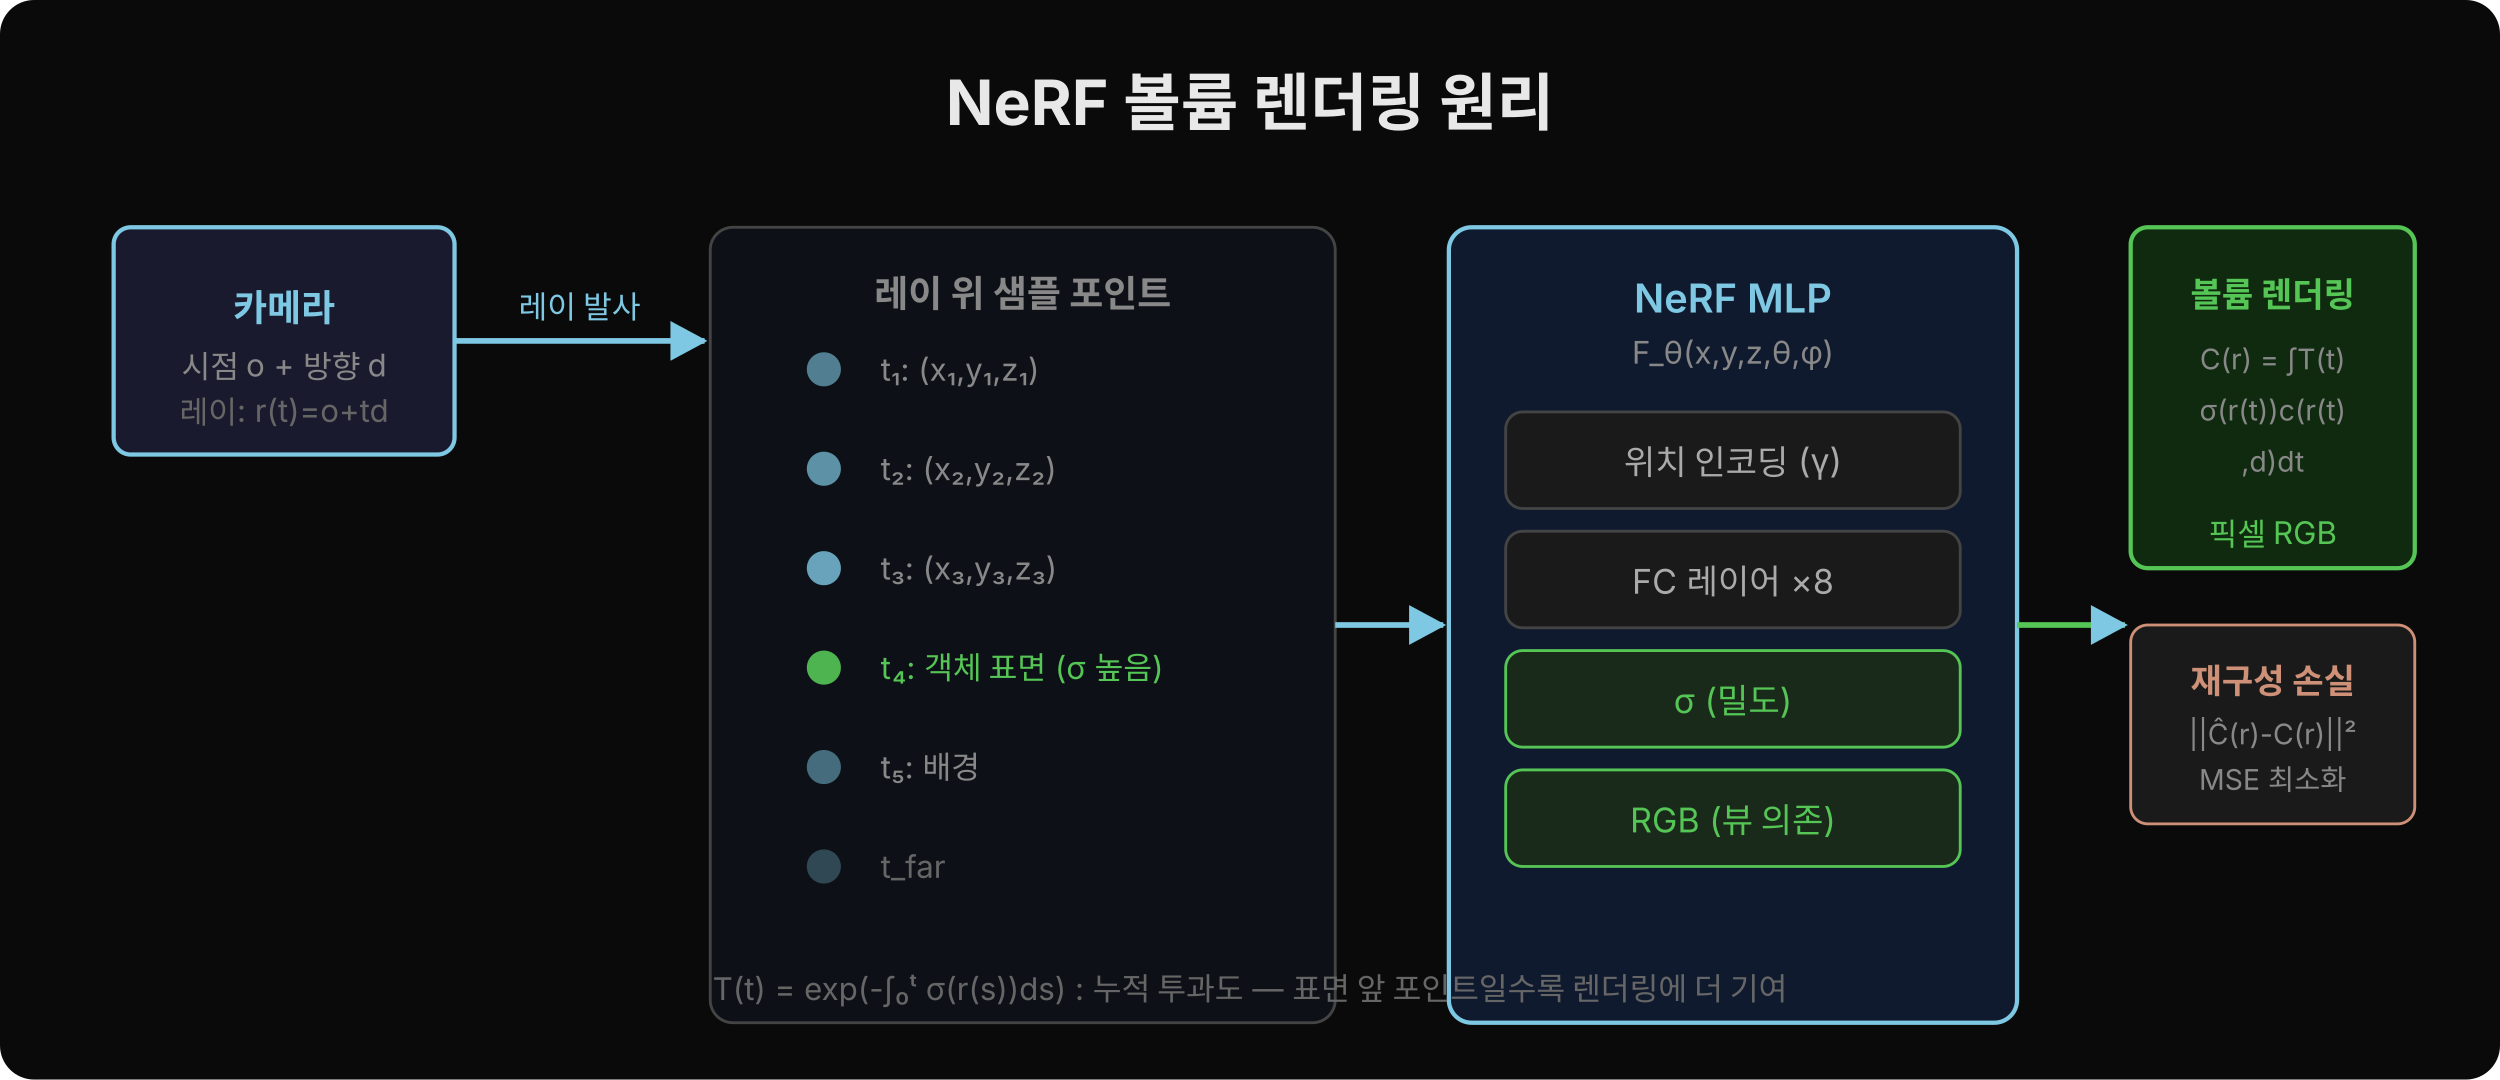
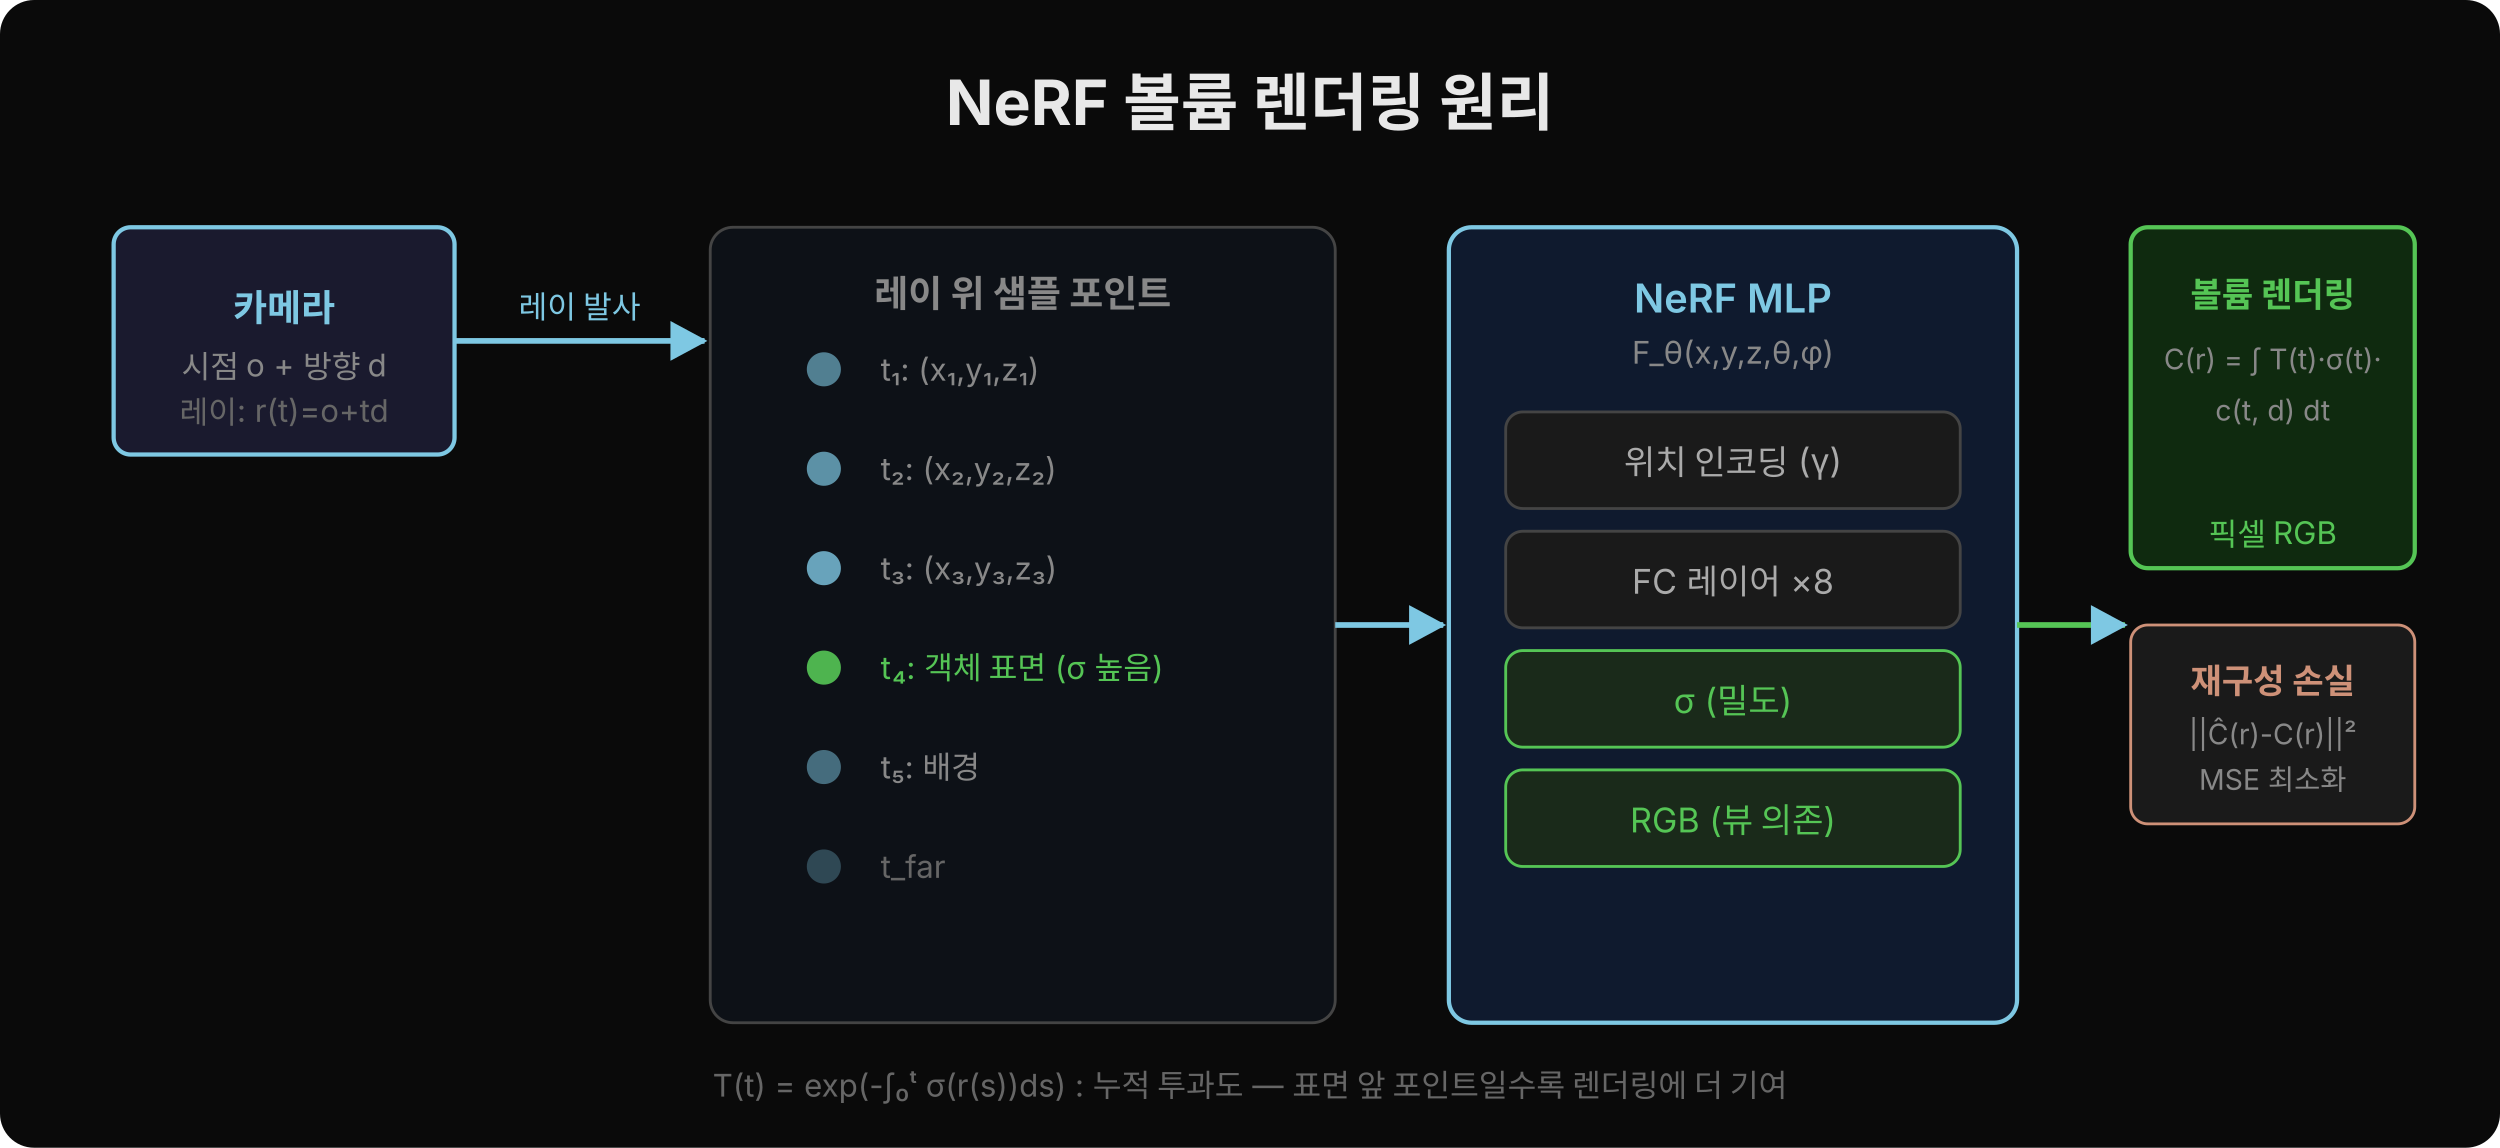
- <svg xmlns="http://www.w3.org/2000/svg" width="880" height="380" viewBox="0 0 880 380">
+ <svg xmlns="http://www.w3.org/2000/svg" width="880" height="404" viewBox="0 0 880 404">
  <defs>
    <marker id="arr" viewBox="0 0 14 14" refX="12" refY="7" markerUnits="userSpaceOnUse" markerWidth="14" markerHeight="14" orient="auto">
      <path d="M 0 0 L 13 7 L 0 14 z" fill="#7ec8e3" />
    </marker>
  </defs>
-   <rect width="880" height="380" fill="#0a0a0a" rx="12" />
+   <rect width="880" height="404" fill="#0a0a0a" rx="12" />
  <text x="440" y="44" font-family="'Wanted Sans Variable','Wanted Sans',-apple-system,sans-serif" font-size="22" font-weight="700" fill="#e8e8e8" text-anchor="middle">NeRF 볼륨 렌더링 원리</text>
  <rect x="40" y="80" width="120" height="80" rx="6" fill="#1a1a2e" stroke="#7ec8e3" stroke-width="1.5" />
  <text x="100" y="113" font-family="'Wanted Sans Variable','Wanted Sans',-apple-system,sans-serif" font-size="13" font-weight="600" fill="#7ec8e3" text-anchor="middle">카메라</text>
  <text x="100" y="133" font-family="'Wanted Sans Variable','Wanted Sans',-apple-system,sans-serif" font-size="11" fill="#888" text-anchor="middle">시점 o + 방향 d</text>
  <text x="100" y="149" font-family="'Wanted Sans Variable','Wanted Sans',-apple-system,sans-serif" font-size="11" fill="#666" text-anchor="middle">레이: r(t)=o+td</text>
  <line x1="160" y1="120" x2="248" y2="120" stroke="#7ec8e3" stroke-width="2" marker-end="url(#arr)" />
  <text x="204" y="112" font-family="'Wanted Sans Variable','Wanted Sans',-apple-system,sans-serif" font-size="11" fill="#7ec8e3" text-anchor="middle">레이 발사</text>
  <rect x="250" y="80" width="220" height="280" rx="8" fill="#0d1117" stroke="#444" stroke-width="1" />
  <text x="360" y="108" font-family="'Wanted Sans Variable','Wanted Sans',-apple-system,sans-serif" font-size="13" font-weight="600" fill="#888" text-anchor="middle">레이 위 샘플 포인트</text>
  <circle cx="290" cy="130" r="6" fill="#7ec8e3" opacity="0.6" />
  <text x="310" y="134" font-family="'Wanted Sans Variable','Wanted Sans',-apple-system,sans-serif" font-size="11" fill="#888">t₁: (x₁,y₁,z₁)</text>
  <circle cx="290" cy="165" r="6" fill="#7ec8e3" opacity="0.7" />
  <text x="310" y="169" font-family="'Wanted Sans Variable','Wanted Sans',-apple-system,sans-serif" font-size="11" fill="#888">t₂: (x₂,y₂,z₂)</text>
  <circle cx="290" cy="200" r="6" fill="#7ec8e3" opacity="0.8" />
  <text x="310" y="204" font-family="'Wanted Sans Variable','Wanted Sans',-apple-system,sans-serif" font-size="11" fill="#888">t₃: (x₃,y₃,z₃)</text>
  <circle cx="290" cy="235" r="6" fill="#55c555" opacity="0.9" />
  <text x="310" y="239" font-family="'Wanted Sans Variable','Wanted Sans',-apple-system,sans-serif" font-size="11" fill="#55c555">t₄: 객체 표면 (σ 높음)</text>
  <circle cx="290" cy="270" r="6" fill="#7ec8e3" opacity="0.5" />
  <text x="310" y="274" font-family="'Wanted Sans Variable','Wanted Sans',-apple-system,sans-serif" font-size="11" fill="#888">t₅: 배경</text>
  <circle cx="290" cy="305" r="6" fill="#7ec8e3" opacity="0.3" />
  <text x="310" y="309" font-family="'Wanted Sans Variable','Wanted Sans',-apple-system,sans-serif" font-size="11" fill="#666">t_far</text>
  <line x1="470" y1="220" x2="508" y2="220" stroke="#7ec8e3" stroke-width="2" marker-end="url(#arr)" />
  <rect x="510" y="80" width="200" height="280" rx="8" fill="#0f1a2e" stroke="#7ec8e3" stroke-width="1.5" />
  <text x="610" y="110" font-family="'Wanted Sans Variable','Wanted Sans',-apple-system,sans-serif" font-size="14" font-weight="600" fill="#7ec8e3" text-anchor="middle">NeRF MLP</text>
  <text x="610" y="128" font-family="'Wanted Sans Variable','Wanted Sans',-apple-system,sans-serif" font-size="11" fill="#888" text-anchor="middle">F_θ(x,y,z,θ,φ)</text>
  <rect x="530" y="145" width="160" height="34" rx="6" fill="#1a1a1a" stroke="#444" stroke-width="1" />
  <text x="610" y="167" font-family="'Wanted Sans Variable','Wanted Sans',-apple-system,sans-serif" font-size="12" fill="#aaa" text-anchor="middle">위치 인코딩 (γ)</text>
  <rect x="530" y="187" width="160" height="34" rx="6" fill="#1a1a1a" stroke="#444" stroke-width="1" />
  <text x="610" y="209" font-family="'Wanted Sans Variable','Wanted Sans',-apple-system,sans-serif" font-size="12" fill="#aaa" text-anchor="middle">FC 레이어 ×8</text>
  <rect x="530" y="229" width="160" height="34" rx="6" fill="#1a2a1a" stroke="#55c555" stroke-width="1" />
  <text x="610" y="251" font-family="'Wanted Sans Variable','Wanted Sans',-apple-system,sans-serif" font-size="12" fill="#55c555" text-anchor="middle">σ (밀도)</text>
  <rect x="530" y="271" width="160" height="34" rx="6" fill="#1a2a1a" stroke="#55c555" stroke-width="1" />
  <text x="610" y="293" font-family="'Wanted Sans Variable','Wanted Sans',-apple-system,sans-serif" font-size="12" fill="#55c555" text-anchor="middle">RGB (뷰 의존)</text>
  <line x1="710" y1="220" x2="748" y2="220" stroke="#55c555" stroke-width="2" marker-end="url(#arr)" />
  <rect x="750" y="80" width="100" height="120" rx="6" fill="#0f2a0f" stroke="#55c555" stroke-width="1.5" />
  <text x="800" y="108" font-family="'Wanted Sans Variable','Wanted Sans',-apple-system,sans-serif" font-size="12" font-weight="600" fill="#55c555" text-anchor="middle">볼륨 렌더링</text>
-   <text x="800" y="130" font-family="'Wanted Sans Variable','Wanted Sans',-apple-system,sans-serif" font-size="10" fill="#888" text-anchor="middle">C(r) = ∫T(t)</text>
-   <text x="800" y="148" font-family="'Wanted Sans Variable','Wanted Sans',-apple-system,sans-serif" font-size="10" fill="#888" text-anchor="middle">σ(r(t))c(r(t)</text>
-   <text x="800" y="166" font-family="'Wanted Sans Variable','Wanted Sans',-apple-system,sans-serif" font-size="10" fill="#888" text-anchor="middle">,d)dt</text>
+   <text x="800" y="130" font-family="'Wanted Sans Variable','Wanted Sans',-apple-system,sans-serif" font-size="10" fill="#888" text-anchor="middle">C(r) = ∫ T(t)·σ(t)·</text>
+   <text x="800" y="148" font-family="'Wanted Sans Variable','Wanted Sans',-apple-system,sans-serif" font-size="10" fill="#888" text-anchor="middle">c(t, d) dt</text>
  <text x="800" y="192" font-family="'Wanted Sans Variable','Wanted Sans',-apple-system,sans-serif" font-size="11" fill="#55c555" text-anchor="middle">픽셀 RGB</text>
  <rect x="750" y="220" width="100" height="70" rx="6" fill="#1a1a1a" stroke="#ce9178" stroke-width="1" />
  <text x="800" y="244" font-family="'Wanted Sans Variable','Wanted Sans',-apple-system,sans-serif" font-size="12" font-weight="600" fill="#ce9178" text-anchor="middle">재구성 손실</text>
  <text x="800" y="262" font-family="'Wanted Sans Variable','Wanted Sans',-apple-system,sans-serif" font-size="10" fill="#888" text-anchor="middle">||Ĉ(r)-C(r)||²</text>
  <text x="800" y="278" font-family="'Wanted Sans Variable','Wanted Sans',-apple-system,sans-serif" font-size="10" fill="#888" text-anchor="middle">MSE 최소화</text>
-   <text x="440" y="352" font-family="'Wanted Sans Variable','Wanted Sans',-apple-system,sans-serif" font-size="11" fill="#666" text-anchor="middle">T(t) = exp(-∫₀ᵗ σ(r(s))ds) : 누적 투과도 — 표면 앞 포인트일수록 렌더링에 더 기여</text>
+   <text x="440" y="386" font-family="'Wanted Sans Variable','Wanted Sans',-apple-system,sans-serif" font-size="11" fill="#666" text-anchor="middle">T(t) = exp(-∫₀ᵗ σ(r(s))ds) : 누적 투과도 — 표면 앞 포인트일수록 렌더링에 더 기여</text>
</svg>
